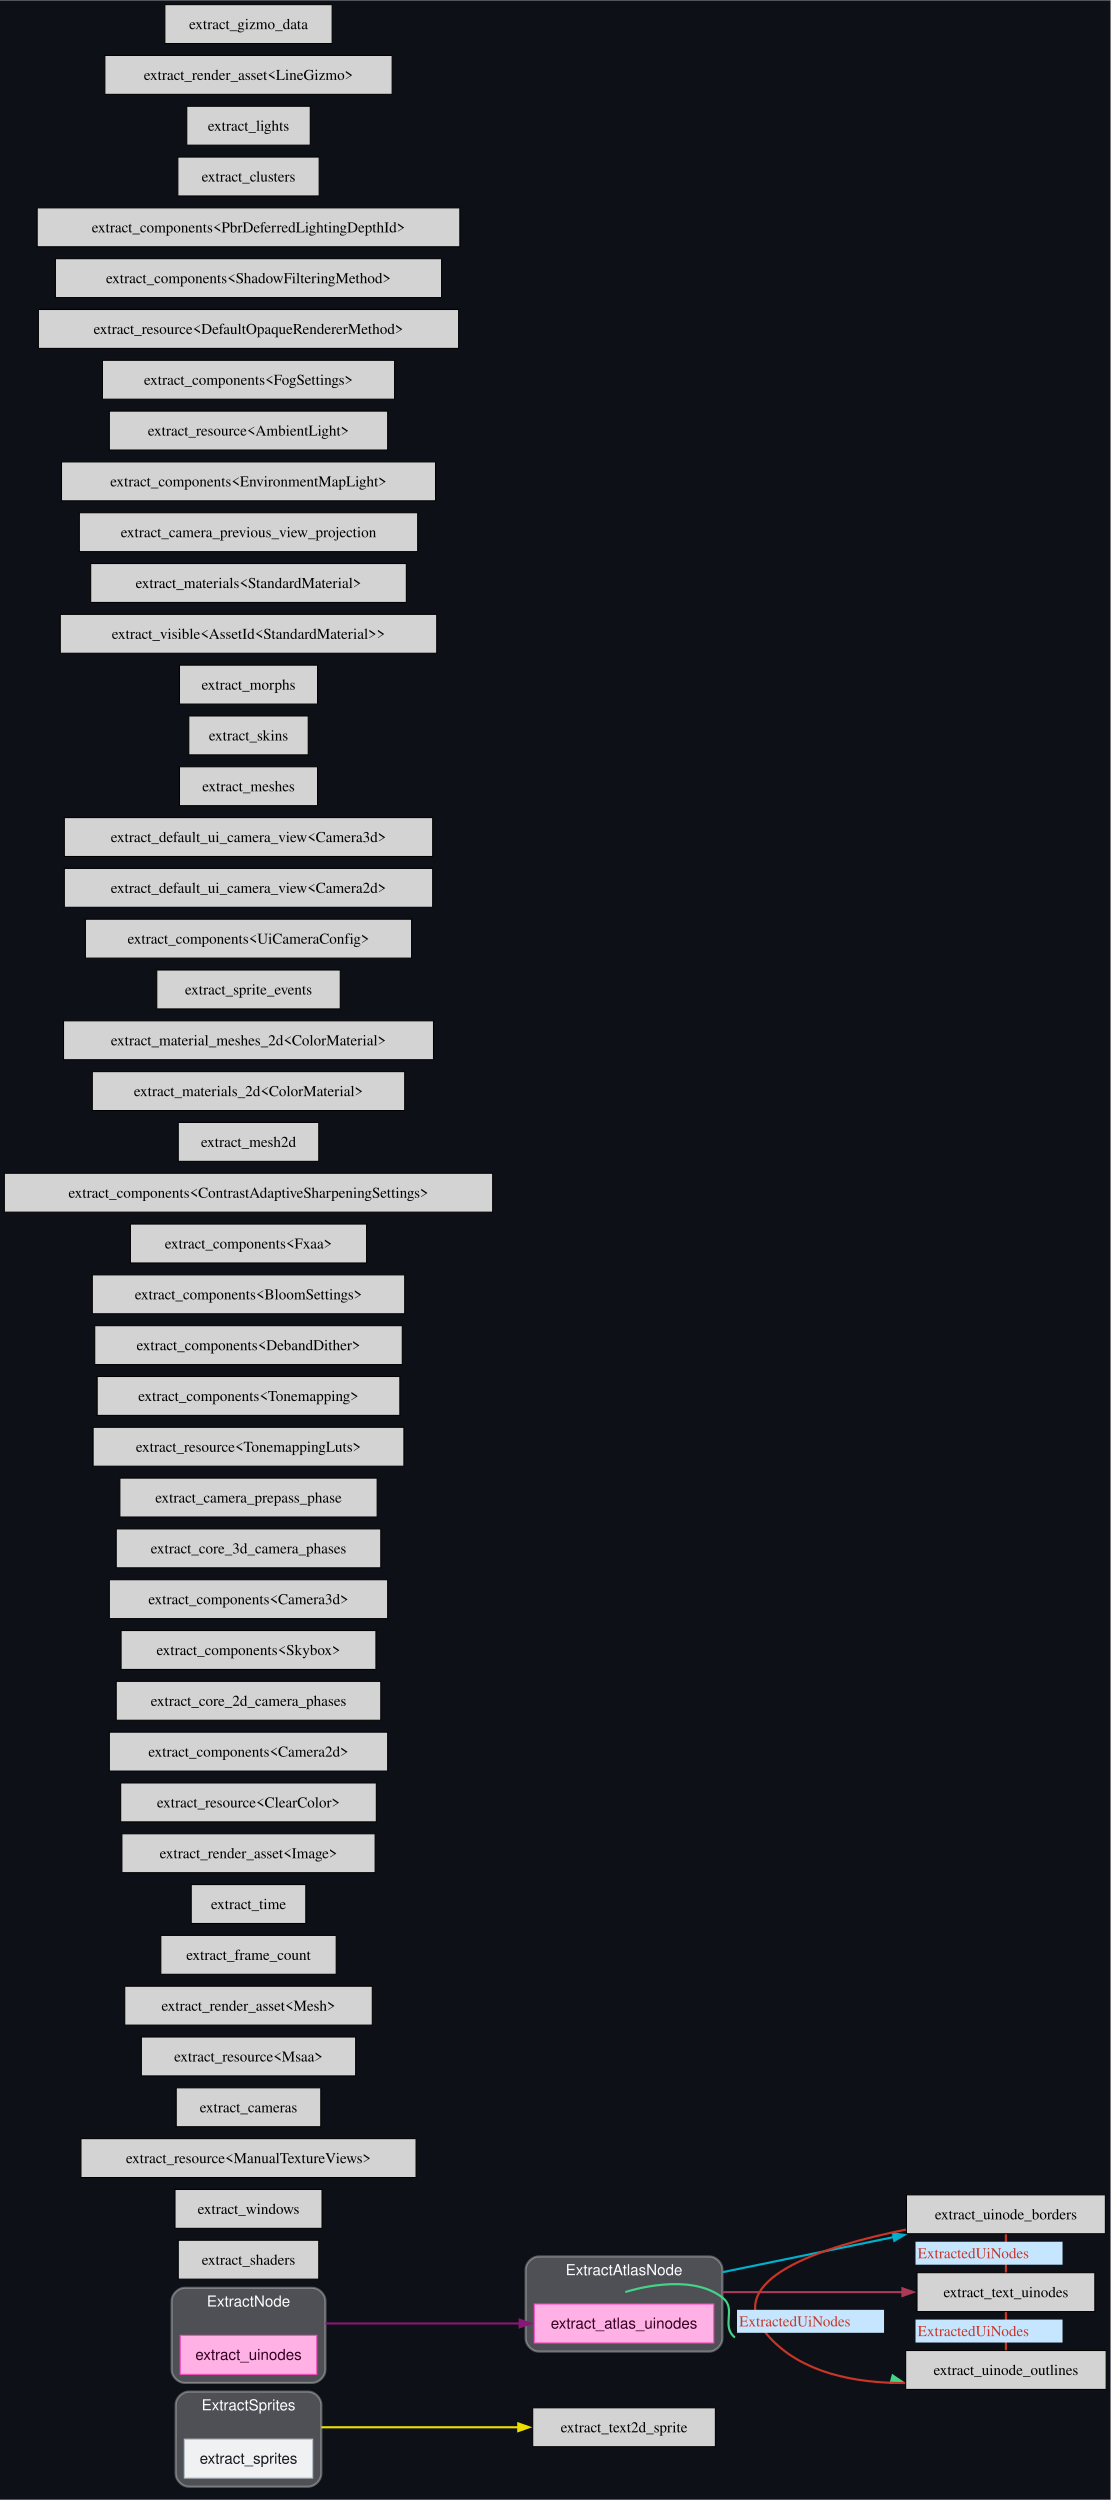
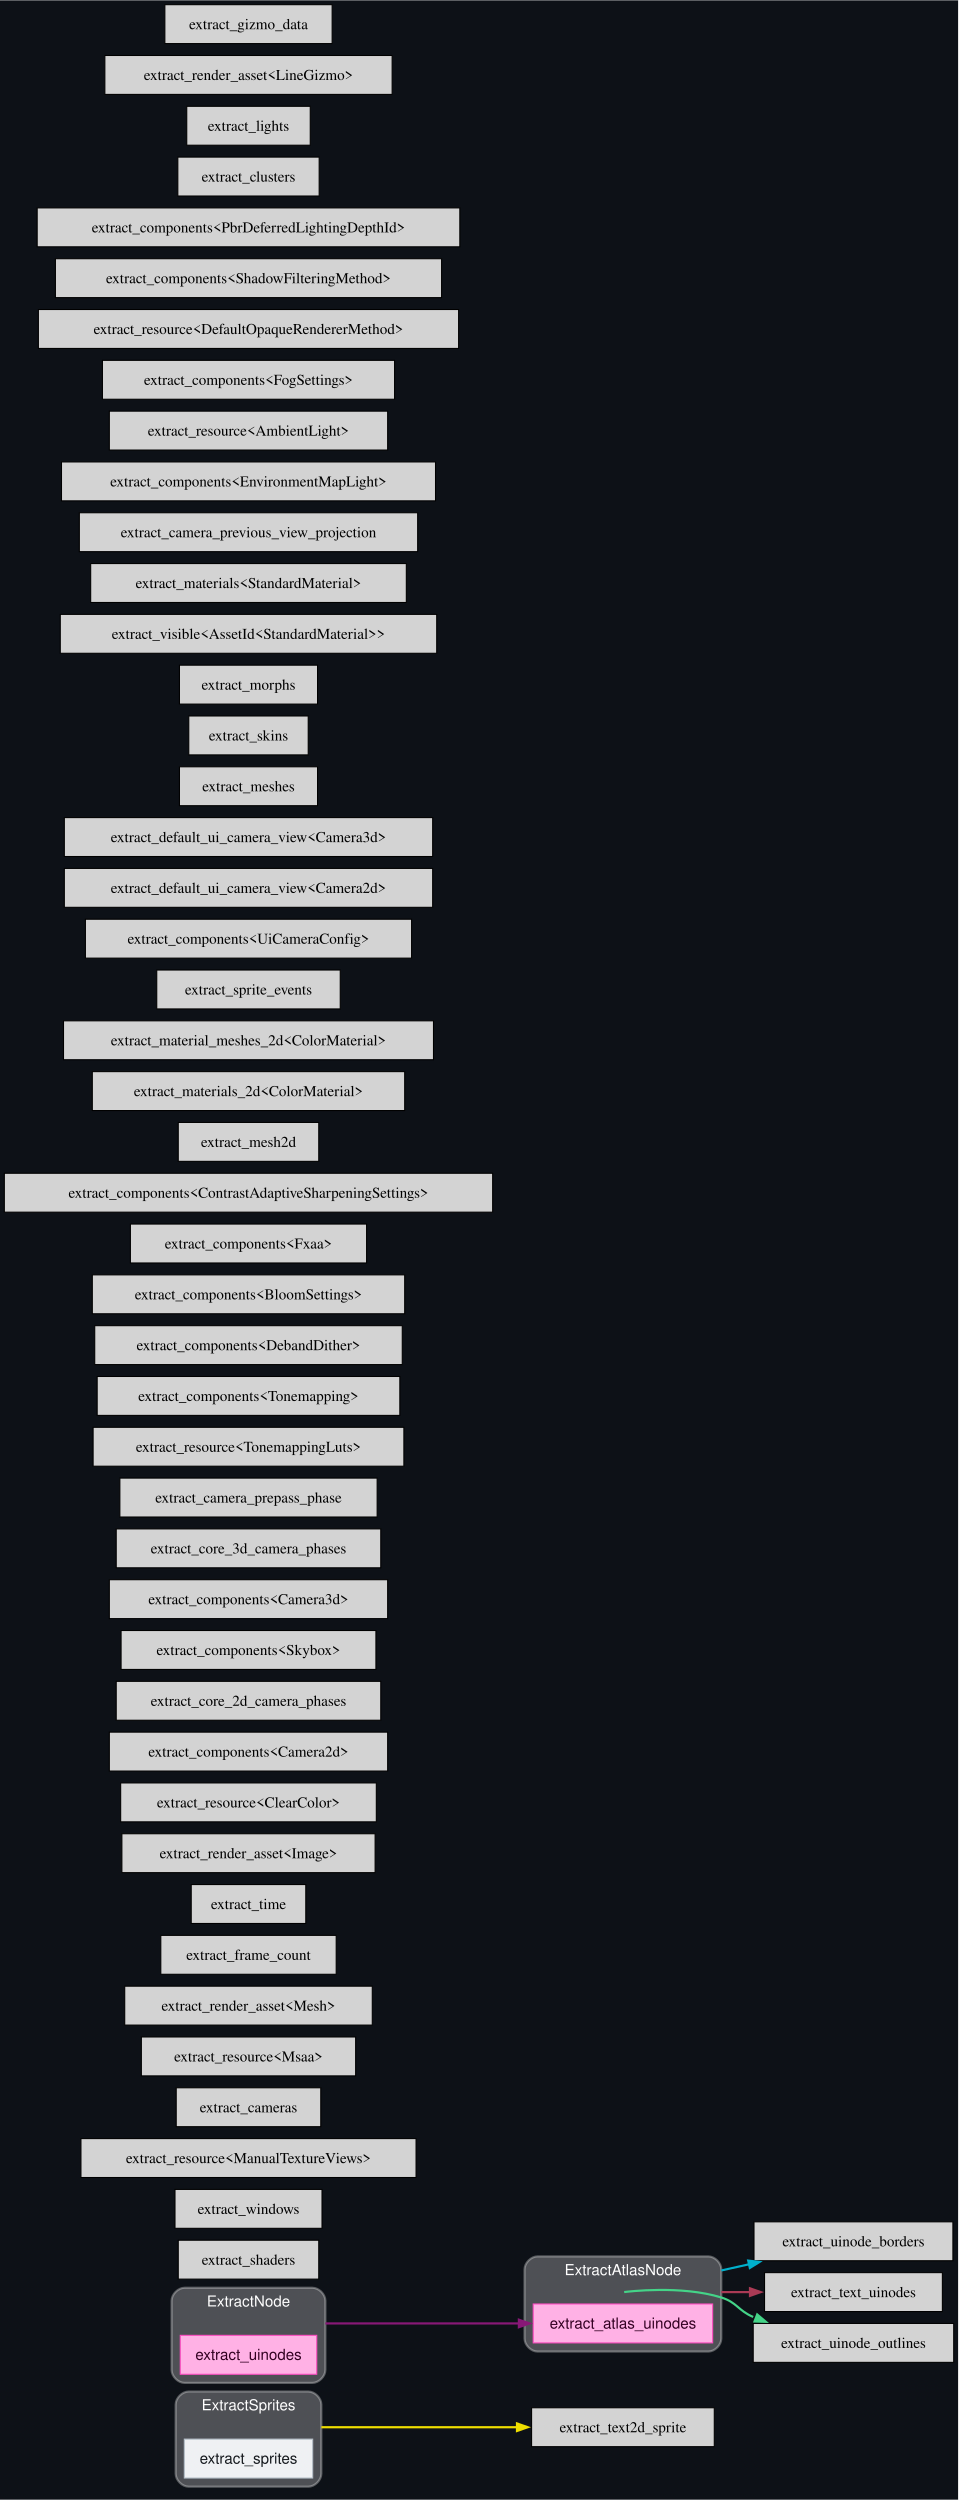
- <svg xmlns="http://www.w3.org/2000/svg" xmlns:xlink="http://www.w3.org/1999/xlink" width="1027pt" height="2312pt" viewBox="0.00 0.00 1027.25 2312.00">
+ <svg xmlns="http://www.w3.org/2000/svg" xmlns:xlink="http://www.w3.org/1999/xlink" width="886pt" height="2312pt" viewBox="0.00 0.00 886.25 2312.00">
  <g id="graph0" class="graph" transform="scale(1 1) rotate(0) translate(4 2308)">
-     <polygon fill="#0d1117" stroke="none" points="-4,4 -4,-2308 1023.25,-2308 1023.25,4 -4,4" />
+     <polygon fill="#0d1117" stroke="none" points="-4,4 -4,-2308 882.25,-2308 882.25,4 -4,4" />
    <g id="clust1" class="cluster">
      <g id="a_clust1">
        <a xlink:title="ExtractSprites">
          <path fill="#ffffff" fill-opacity="0.267" stroke="#ffffff" stroke-width="2" stroke-opacity="0.314" d="M170.5,-8C170.5,-8 281.25,-8 281.25,-8 287.25,-8 293.25,-14 293.25,-20 293.25,-20 293.25,-84 293.25,-84 293.25,-90 287.25,-96 281.25,-96 281.25,-96 170.5,-96 170.5,-96 164.5,-96 158.5,-90 158.5,-84 158.5,-84 158.5,-20 158.5,-20 158.5,-14 164.5,-8 170.5,-8" />
          <text text-anchor="middle" x="225.88" y="-78.7" font-family="Helvetica,sans-Serif" font-size="14.00" fill="#ffffff">ExtractSprites</text>
        </a>
      </g>
    </g>
    <g id="clust2" class="cluster">
      <g id="a_clust2">
        <a xlink:title="ExtractNode">
          <path fill="#ffffff" fill-opacity="0.267" stroke="#ffffff" stroke-width="2" stroke-opacity="0.314" d="M166.75,-104C166.75,-104 285,-104 285,-104 291,-104 297,-110 297,-116 297,-116 297,-180 297,-180 297,-186 291,-192 285,-192 285,-192 166.75,-192 166.75,-192 160.75,-192 154.75,-186 154.75,-180 154.75,-180 154.75,-116 154.75,-116 154.75,-110 160.75,-104 166.75,-104" />
          <text text-anchor="middle" x="225.88" y="-174.7" font-family="Helvetica,sans-Serif" font-size="14.00" fill="#ffffff">ExtractNode</text>
        </a>
      </g>
    </g>
    <g id="clust3" class="cluster">
      <g id="a_clust3">
        <a xlink:title="ExtractAtlasNode">
-           <path fill="#ffffff" fill-opacity="0.267" stroke="#ffffff" stroke-width="2" stroke-opacity="0.314" d="M494.25,-133C494.25,-133 652.25,-133 652.25,-133 658.25,-133 664.25,-139 664.25,-145 664.25,-145 664.25,-209 664.25,-209 664.25,-215 658.25,-221 652.25,-221 652.25,-221 494.25,-221 494.25,-221 488.25,-221 482.25,-215 482.25,-209 482.25,-209 482.25,-145 482.25,-145 482.25,-139 488.25,-133 494.25,-133" />
-           <text text-anchor="middle" x="573.25" y="-203.7" font-family="Helvetica,sans-Serif" font-size="14.00" fill="#ffffff">ExtractAtlasNode</text>
+           <path fill="#ffffff" fill-opacity="0.267" stroke="#ffffff" stroke-width="2" stroke-opacity="0.314" d="M493.25,-133C493.25,-133 651.25,-133 651.25,-133 657.25,-133 663.25,-139 663.25,-145 663.25,-145 663.25,-209 663.25,-209 663.25,-215 657.25,-221 651.25,-221 651.25,-221 493.25,-221 493.25,-221 487.25,-221 481.25,-215 481.25,-209 481.25,-209 481.25,-145 481.25,-145 481.25,-139 487.25,-133 493.25,-133" />
+           <text text-anchor="middle" x="572.25" y="-203.7" font-family="Helvetica,sans-Serif" font-size="14.00" fill="#ffffff">ExtractAtlasNode</text>
        </a>
      </g>
    </g>
    <g id="node33" class="node">
      <g id="a_node33">
        <a xlink:title="bevy_text::text2d::extract_text2d_sprite">
-           <polygon fill="lightgrey" stroke="black" points="657.75,-81 488.75,-81 488.75,-45 657.75,-45 657.75,-81" />
-           <text text-anchor="middle" x="573.25" y="-58.33" font-family="Times,serif" font-size="14.00">extract_text2d_sprite</text>
+           <polygon fill="lightgrey" stroke="black" points="656.75,-81 487.75,-81 487.75,-45 656.75,-45 656.75,-81" />
+           <text text-anchor="middle" x="572.25" y="-58.33" font-family="Times,serif" font-size="14.00">extract_text2d_sprite</text>
        </a>
      </g>
    </g>
    <g id="edge1" class="edge">
      <g id="a_edge1">
        <a xlink:title="ExtractSprites → extract_text2d_sprite">
-           <path fill="none" stroke="#eede00" stroke-width="2" d="M293.25,-63C344.9,-63 417.34,-63 475.45,-63" />
-           <polygon fill="#eede00" stroke="#eede00" stroke-width="2" points="475.43,-66.5 485.43,-63 475.43,-59.5 475.43,-66.5" />
+           <path fill="none" stroke="#eede00" stroke-width="2" d="M293.25,-63C344.61,-63 416.49,-63 474.3,-63" />
+           <polygon fill="#eede00" stroke="#eede00" stroke-width="2" points="474.24,-66.5 484.24,-63 474.24,-59.5 474.24,-66.5" />
        </a>
      </g>
    </g>
    <g id="node2" class="node">
      <g id="a_node2">
        <a xlink:title="bevy_sprite::render::extract_sprites">
          <polygon fill="#eff1f3" stroke="#b4bec7" points="285.25,-52 166.5,-52 166.5,-16 285.25,-16 285.25,-52" />
          <text text-anchor="middle" x="225.88" y="-29.32" font-family="Helvetica,sans-Serif" font-size="14.00" fill="#15191d">extract_sprites</text>
        </a>
      </g>
    </g>
    <g id="node6" class="node">
      <g id="a_node6">
        <a xlink:title="bevy_ui::render::extract_atlas_uinodes">
-           <polygon fill="#ffb1e5" stroke="#ff4bc2" points="656.25,-177 490.25,-177 490.25,-141 656.25,-141 656.25,-177" />
-           <text text-anchor="middle" x="573.25" y="-154.32" font-family="Helvetica,sans-Serif" font-size="14.00" fill="#320021">extract_atlas_uinodes</text>
+           <polygon fill="#ffb1e5" stroke="#ff4bc2" points="655.25,-177 489.25,-177 489.25,-141 655.25,-141 655.25,-177" />
+           <text text-anchor="middle" x="572.25" y="-154.32" font-family="Helvetica,sans-Serif" font-size="14.00" fill="#320021">extract_atlas_uinodes</text>
        </a>
      </g>
    </g>
    <g id="edge2" class="edge">
      <g id="a_edge2">
        <a xlink:title="ExtractNode → extract_atlas_uinodes">
-           <path fill="none" stroke="#881877" stroke-width="2" d="M297,-159C348.76,-159 419.81,-159 476.76,-159" />
-           <polygon fill="#881877" stroke="#881877" stroke-width="2" points="476.74,-162.5 486.74,-159 476.74,-155.5 476.74,-162.5" />
+           <path fill="none" stroke="#881877" stroke-width="2" d="M297,-159C348.6,-159 419.33,-159 476.04,-159" />
+           <polygon fill="#881877" stroke="#881877" stroke-width="2" points="475.98,-162.5 485.98,-159 475.98,-155.5 475.98,-162.5" />
        </a>
      </g>
    </g>
    <g id="node4" class="node">
      <g id="a_node4">
        <a xlink:title="bevy_ui::render::extract_uinodes">
          <polygon fill="#ffb1e5" stroke="#ff4bc2" points="289,-148 162.75,-148 162.75,-112 289,-112 289,-148" />
          <text text-anchor="middle" x="225.88" y="-125.33" font-family="Helvetica,sans-Serif" font-size="14.00" fill="#320021">extract_uinodes</text>
        </a>
      </g>
    </g>
    <g id="node37" class="node">
      <g id="a_node37">
        <a xlink:title="bevy_ui::render::extract_uinode_borders">
-           <polygon fill="lightgrey" stroke="black" points="1018.5,-278 834.5,-278 834.5,-242 1018.5,-242 1018.5,-278" />
-           <text text-anchor="middle" x="926.5" y="-255.32" font-family="Times,serif" font-size="14.00">extract_uinode_borders</text>
+           <polygon fill="lightgrey" stroke="black" points="877.5,-253 693.5,-253 693.5,-217 877.5,-217 877.5,-253" />
+           <text text-anchor="middle" x="785.5" y="-230.32" font-family="Times,serif" font-size="14.00">extract_uinode_borders</text>
        </a>
      </g>
    </g>
    <g id="edge3" class="edge">
      <g id="a_edge3">
        <a xlink:title="ExtractAtlasNode → extract_uinode_borders">
-           <path fill="none" stroke="#00b0cc" stroke-width="2" d="M664.25,-206.45C712.65,-216.37 772.54,-228.65 822.76,-238.94" />
-           <polygon fill="#00b0cc" stroke="#00b0cc" stroke-width="2" points="821.89,-242.33 832.39,-240.91 823.29,-235.48 821.89,-242.33" />
+           <path fill="none" stroke="#00b0cc" stroke-width="2" d="M663.25,-208.02C671.77,-209.92 680.43,-211.85 689,-213.75" />
+           <polygon fill="#00b0cc" stroke="#00b0cc" stroke-width="2" points="688.12,-217.14 698.65,-215.9 689.64,-210.31 688.12,-217.14" />
        </a>
      </g>
    </g>
    <g id="node38" class="node">
      <g id="a_node38">
        <a xlink:title="bevy_ui::render::extract_text_uinodes">
-           <polygon fill="lightgrey" stroke="black" points="1008.75,-206 844.25,-206 844.25,-170 1008.75,-170 1008.75,-206" />
-           <text text-anchor="middle" x="926.5" y="-183.32" font-family="Times,serif" font-size="14.00">extract_text_uinodes</text>
+           <polygon fill="lightgrey" stroke="black" points="867.75,-206 703.25,-206 703.25,-170 867.75,-170 867.75,-206" />
+           <text text-anchor="middle" x="785.5" y="-183.32" font-family="Times,serif" font-size="14.00">extract_text_uinodes</text>
        </a>
      </g>
    </g>
    <g id="edge4" class="edge">
      <g id="a_edge4">
        <a xlink:title="ExtractAtlasNode → extract_text_uinodes">
-           <path fill="none" stroke="#aa3a55" stroke-width="2" d="M664.25,-188C715.29,-188 779.12,-188 830.91,-188" />
-           <polygon fill="#aa3a55" stroke="#aa3a55" stroke-width="2" points="830.8,-191.5 840.8,-188 830.8,-184.5 830.8,-191.5" />
+           <path fill="none" stroke="#aa3a55" stroke-width="2" d="M663.25,-188C672.03,-188 680.96,-188 689.78,-188" />
+           <polygon fill="#aa3a55" stroke="#aa3a55" stroke-width="2" points="689.77,-191.5 699.77,-188 689.77,-184.5 689.77,-191.5" />
        </a>
      </g>
    </g>
    <g id="node39" class="node">
      <g id="a_node39">
        <a xlink:title="bevy_ui::render::extract_uinode_outlines">
-           <polygon fill="lightgrey" stroke="black" points="1019.25,-134 833.75,-134 833.75,-98 1019.25,-98 1019.25,-134" />
-           <text text-anchor="middle" x="926.5" y="-111.33" font-family="Times,serif" font-size="14.00">extract_uinode_outlines</text>
+           <polygon fill="lightgrey" stroke="black" points="878.25,-159 692.75,-159 692.75,-123 878.25,-123 878.25,-159" />
+           <text text-anchor="middle" x="785.5" y="-136.32" font-family="Times,serif" font-size="14.00">extract_uinode_outlines</text>
        </a>
      </g>
    </g>
    <g id="edge5" class="edge">
      <g id="a_edge5">
        <a xlink:title="ExtractAtlasNode → extract_uinode_outlines">
-           <path fill="none" stroke="#44d488" stroke-width="2" d="M574.42,-188.06C577.87,-189.18 633.65,-206.87 664.25,-183 677.83,-172.41 662.52,-157.02 675.75,-146" />
-           <polygon fill="#44d488" stroke="#44d488" stroke-width="2" points="821.75,-110.91 830.52,-104.96 819.95,-104.14 821.75,-110.91" />
+           <path fill="none" stroke="#44d488" stroke-width="2" d="M573.4,-188.02C576.47,-188.41 626.19,-194.53 663.25,-183 677.92,-178.44 678.61,-171.01 692.75,-165" />
+           <polygon fill="#44d488" stroke="#44d488" stroke-width="2" points="696.44,-167.34 704.52,-160.49 693.93,-160.8 696.44,-167.34" />
        </a>
      </g>
    </g>
    <g id="node7" class="node">
      <g id="a_node7">
        <a xlink:title="bevy_render::render_resource::pipeline_cache::PipelineCache::extract_shaders">
          <polygon fill="lightgrey" stroke="black" points="290.88,-236 160.88,-236 160.88,-200 290.88,-200 290.88,-236" />
          <text text-anchor="middle" x="225.88" y="-213.32" font-family="Times,serif" font-size="14.00">extract_shaders</text>
        </a>
      </g>
    </g>
    <g id="node8" class="node">
      <g id="a_node8">
        <a xlink:title="bevy_render::view::window::extract_windows">
          <polygon fill="lightgrey" stroke="black" points="293.88,-283 157.88,-283 157.88,-247 293.88,-247 293.88,-283" />
          <text text-anchor="middle" x="225.88" y="-260.32" font-family="Times,serif" font-size="14.00">extract_windows</text>
        </a>
      </g>
    </g>
    <g id="node9" class="node">
      <g id="a_node9">
        <a xlink:title="bevy_render::extract_resource::extract_resource&lt;bevy_render::camera::manual_texture_view::ManualTextureViews&gt;">
          <polygon fill="lightgrey" stroke="black" points="380.88,-330 70.88,-330 70.88,-294 380.88,-294 380.88,-330" />
          <text text-anchor="middle" x="225.88" y="-307.32" font-family="Times,serif" font-size="14.00">extract_resource&lt;ManualTextureViews&gt;</text>
        </a>
      </g>
    </g>
    <g id="node10" class="node">
      <g id="a_node10">
        <a xlink:title="bevy_render::camera::camera::extract_cameras">
          <polygon fill="lightgrey" stroke="black" points="292.75,-377 159,-377 159,-341 292.75,-341 292.75,-377" />
          <text text-anchor="middle" x="225.88" y="-354.32" font-family="Times,serif" font-size="14.00">extract_cameras</text>
        </a>
      </g>
    </g>
    <g id="node11" class="node">
      <g id="a_node11">
        <a xlink:title="bevy_render::extract_resource::extract_resource&lt;bevy_render::view::Msaa&gt;">
          <polygon fill="lightgrey" stroke="black" points="325,-424 126.75,-424 126.75,-388 325,-388 325,-424" />
          <text text-anchor="middle" x="225.88" y="-401.32" font-family="Times,serif" font-size="14.00">extract_resource&lt;Msaa&gt;</text>
        </a>
      </g>
    </g>
    <g id="node12" class="node">
      <g id="a_node12">
        <a xlink:title="bevy_render::render_asset::extract_render_asset&lt;bevy_render::mesh::mesh::Mesh&gt;">
          <polygon fill="lightgrey" stroke="black" points="340.38,-471 111.37,-471 111.37,-435 340.38,-435 340.38,-471" />
          <text text-anchor="middle" x="225.88" y="-448.32" font-family="Times,serif" font-size="14.00">extract_render_asset&lt;Mesh&gt;</text>
        </a>
      </g>
    </g>
    <g id="node13" class="node">
      <g id="a_node13">
        <a xlink:title="bevy_render::globals::extract_frame_count">
          <polygon fill="lightgrey" stroke="black" points="307,-518 144.75,-518 144.75,-482 307,-482 307,-518" />
          <text text-anchor="middle" x="225.88" y="-495.32" font-family="Times,serif" font-size="14.00">extract_frame_count</text>
        </a>
      </g>
    </g>
    <g id="node14" class="node">
      <g id="a_node14">
        <a xlink:title="bevy_render::globals::extract_time">
          <polygon fill="lightgrey" stroke="black" points="278.88,-565 172.88,-565 172.88,-529 278.88,-529 278.88,-565" />
          <text text-anchor="middle" x="225.88" y="-542.33" font-family="Times,serif" font-size="14.00">extract_time</text>
        </a>
      </g>
    </g>
    <g id="node15" class="node">
      <g id="a_node15">
        <a xlink:title="bevy_render::render_asset::extract_render_asset&lt;bevy_render::texture::image::Image&gt;">
          <polygon fill="lightgrey" stroke="black" points="343,-612 108.75,-612 108.75,-576 343,-576 343,-612" />
          <text text-anchor="middle" x="225.88" y="-589.33" font-family="Times,serif" font-size="14.00">extract_render_asset&lt;Image&gt;</text>
        </a>
      </g>
    </g>
    <g id="node16" class="node">
      <g id="a_node16">
        <a xlink:title="bevy_render::extract_resource::extract_resource&lt;bevy_core_pipeline::clear_color::ClearColor&gt;">
          <polygon fill="lightgrey" stroke="black" points="344.12,-659 107.62,-659 107.62,-623 344.12,-623 344.12,-659" />
          <text text-anchor="middle" x="225.88" y="-636.33" font-family="Times,serif" font-size="14.00">extract_resource&lt;ClearColor&gt;</text>
        </a>
      </g>
    </g>
    <g id="node17" class="node">
      <g id="a_node17">
        <a xlink:title="bevy_render::extract_component::extract_components&lt;bevy_core_pipeline::core_2d::camera_2d::Camera2d&gt;">
          <polygon fill="lightgrey" stroke="black" points="354.62,-706 97.12,-706 97.12,-670 354.62,-670 354.62,-706" />
          <text text-anchor="middle" x="225.88" y="-683.33" font-family="Times,serif" font-size="14.00">extract_components&lt;Camera2d&gt;</text>
        </a>
      </g>
    </g>
    <g id="node18" class="node">
      <g id="a_node18">
        <a xlink:title="bevy_core_pipeline::core_2d::extract_core_2d_camera_phases">
          <polygon fill="lightgrey" stroke="black" points="348.25,-753 103.5,-753 103.5,-717 348.25,-717 348.25,-753" />
          <text text-anchor="middle" x="225.88" y="-730.33" font-family="Times,serif" font-size="14.00">extract_core_2d_camera_phases</text>
        </a>
      </g>
    </g>
    <g id="node19" class="node">
      <g id="a_node19">
        <a xlink:title="bevy_render::extract_component::extract_components&lt;bevy_core_pipeline::skybox::Skybox&gt;">
          <polygon fill="lightgrey" stroke="black" points="343.75,-800 108,-800 108,-764 343.75,-764 343.75,-800" />
          <text text-anchor="middle" x="225.88" y="-777.33" font-family="Times,serif" font-size="14.00">extract_components&lt;Skybox&gt;</text>
        </a>
      </g>
    </g>
    <g id="node20" class="node">
      <g id="a_node20">
        <a xlink:title="bevy_render::extract_component::extract_components&lt;bevy_core_pipeline::core_3d::camera_3d::Camera3d&gt;">
          <polygon fill="lightgrey" stroke="black" points="354.62,-847 97.12,-847 97.12,-811 354.62,-811 354.62,-847" />
          <text text-anchor="middle" x="225.88" y="-824.33" font-family="Times,serif" font-size="14.00">extract_components&lt;Camera3d&gt;</text>
        </a>
      </g>
    </g>
    <g id="node21" class="node">
      <g id="a_node21">
        <a xlink:title="bevy_core_pipeline::core_3d::extract_core_3d_camera_phases">
          <polygon fill="lightgrey" stroke="black" points="348.25,-894 103.5,-894 103.5,-858 348.25,-858 348.25,-894" />
          <text text-anchor="middle" x="225.88" y="-871.33" font-family="Times,serif" font-size="14.00">extract_core_3d_camera_phases</text>
        </a>
      </g>
    </g>
    <g id="node22" class="node">
      <g id="a_node22">
        <a xlink:title="bevy_core_pipeline::core_3d::extract_camera_prepass_phase">
          <polygon fill="lightgrey" stroke="black" points="344.88,-941 106.88,-941 106.88,-905 344.88,-905 344.88,-941" />
          <text text-anchor="middle" x="225.88" y="-918.33" font-family="Times,serif" font-size="14.00">extract_camera_prepass_phase</text>
        </a>
      </g>
    </g>
    <g id="node23" class="node">
      <g id="a_node23">
        <a xlink:title="bevy_render::extract_resource::extract_resource&lt;bevy_core_pipeline::tonemapping::TonemappingLuts&gt;">
          <polygon fill="lightgrey" stroke="black" points="369.62,-988 82.12,-988 82.12,-952 369.62,-952 369.62,-988" />
          <text text-anchor="middle" x="225.88" y="-965.33" font-family="Times,serif" font-size="14.00">extract_resource&lt;TonemappingLuts&gt;</text>
        </a>
      </g>
    </g>
    <g id="node24" class="node">
      <g id="a_node24">
        <a xlink:title="bevy_render::extract_component::extract_components&lt;bevy_core_pipeline::tonemapping::Tonemapping&gt;">
          <polygon fill="lightgrey" stroke="black" points="365.88,-1035 85.88,-1035 85.88,-999 365.88,-999 365.88,-1035" />
          <text text-anchor="middle" x="225.88" y="-1012.33" font-family="Times,serif" font-size="14.00">extract_components&lt;Tonemapping&gt;</text>
        </a>
      </g>
    </g>
    <g id="node25" class="node">
      <g id="a_node25">
        <a xlink:title="bevy_render::extract_component::extract_components&lt;bevy_core_pipeline::tonemapping::DebandDither&gt;">
          <polygon fill="lightgrey" stroke="black" points="368.12,-1082 83.62,-1082 83.62,-1046 368.12,-1046 368.12,-1082" />
          <text text-anchor="middle" x="225.88" y="-1059.33" font-family="Times,serif" font-size="14.00">extract_components&lt;DebandDither&gt;</text>
        </a>
      </g>
    </g>
    <g id="node26" class="node">
      <g id="a_node26">
        <a xlink:title="bevy_render::extract_component::extract_components&lt;bevy_core_pipeline::bloom::settings::BloomSettings&gt;">
          <polygon fill="lightgrey" stroke="black" points="370.38,-1129 81.38,-1129 81.38,-1093 370.38,-1093 370.38,-1129" />
          <text text-anchor="middle" x="225.88" y="-1106.33" font-family="Times,serif" font-size="14.00">extract_components&lt;BloomSettings&gt;</text>
        </a>
      </g>
    </g>
    <g id="node27" class="node">
      <g id="a_node27">
        <a xlink:title="bevy_render::extract_component::extract_components&lt;bevy_core_pipeline::fxaa::Fxaa&gt;">
          <polygon fill="lightgrey" stroke="black" points="335.12,-1176 116.62,-1176 116.62,-1140 335.12,-1140 335.12,-1176" />
          <text text-anchor="middle" x="225.88" y="-1153.33" font-family="Times,serif" font-size="14.00">extract_components&lt;Fxaa&gt;</text>
        </a>
      </g>
    </g>
    <g id="node28" class="node">
      <g id="a_node28">
        <a xlink:title="bevy_render::extract_component::extract_components&lt;bevy_core_pipeline::contrast_adaptive_sharpening::ContrastAdaptiveSharpeningSettings&gt;">
          <polygon fill="lightgrey" stroke="black" points="451.75,-1223 0,-1223 0,-1187 451.75,-1187 451.75,-1223" />
          <text text-anchor="middle" x="225.88" y="-1200.33" font-family="Times,serif" font-size="14.00">extract_components&lt;ContrastAdaptiveSharpeningSettings&gt;</text>
        </a>
      </g>
    </g>
    <g id="node29" class="node">
      <g id="a_node29">
        <a xlink:title="bevy_sprite::mesh2d::mesh::extract_mesh2d">
          <polygon fill="lightgrey" stroke="black" points="290.88,-1270 160.88,-1270 160.88,-1234 290.88,-1234 290.88,-1270" />
          <text text-anchor="middle" x="225.88" y="-1247.33" font-family="Times,serif" font-size="14.00">extract_mesh2d</text>
        </a>
      </g>
    </g>
    <g id="node30" class="node">
      <g id="a_node30">
        <a xlink:title="bevy_sprite::mesh2d::material::extract_materials_2d&lt;bevy_sprite::mesh2d::color_material::ColorMaterial&gt;">
          <polygon fill="lightgrey" stroke="black" points="370.38,-1317 81.38,-1317 81.38,-1281 370.38,-1281 370.38,-1317" />
          <text text-anchor="middle" x="225.88" y="-1294.33" font-family="Times,serif" font-size="14.00">extract_materials_2d&lt;ColorMaterial&gt;</text>
        </a>
      </g>
    </g>
    <g id="node31" class="node">
      <g id="a_node31">
        <a xlink:title="bevy_sprite::mesh2d::material::extract_material_meshes_2d&lt;bevy_sprite::mesh2d::color_material::ColorMaterial&gt;">
          <polygon fill="lightgrey" stroke="black" points="397,-1364 54.75,-1364 54.75,-1328 397,-1328 397,-1364" />
          <text text-anchor="middle" x="225.88" y="-1341.33" font-family="Times,serif" font-size="14.00">extract_material_meshes_2d&lt;ColorMaterial&gt;</text>
        </a>
      </g>
    </g>
    <g id="node32" class="node">
      <g id="a_node32">
        <a xlink:title="bevy_sprite::render::extract_sprite_events">
          <polygon fill="lightgrey" stroke="black" points="310.75,-1411 141,-1411 141,-1375 310.75,-1375 310.75,-1411" />
          <text text-anchor="middle" x="225.88" y="-1388.33" font-family="Times,serif" font-size="14.00">extract_sprite_events</text>
        </a>
      </g>
    </g>
    <g id="node34" class="node">
      <g id="a_node34">
        <a xlink:title="bevy_render::extract_component::extract_components&lt;bevy_ui::camera_config::UiCameraConfig&gt;">
          <polygon fill="lightgrey" stroke="black" points="376.75,-1458 75,-1458 75,-1422 376.75,-1422 376.75,-1458" />
          <text text-anchor="middle" x="225.88" y="-1435.33" font-family="Times,serif" font-size="14.00">extract_components&lt;UiCameraConfig&gt;</text>
        </a>
      </g>
    </g>
    <g id="node35" class="node">
      <g id="a_node35">
        <a xlink:title="bevy_ui::render::extract_default_ui_camera_view&lt;bevy_core_pipeline::core_2d::camera_2d::Camera2d&gt;">
          <polygon fill="lightgrey" stroke="black" points="396.25,-1505 55.5,-1505 55.5,-1469 396.25,-1469 396.25,-1505" />
          <text text-anchor="middle" x="225.88" y="-1482.33" font-family="Times,serif" font-size="14.00">extract_default_ui_camera_view&lt;Camera2d&gt;</text>
        </a>
      </g>
    </g>
    <g id="node36" class="node">
      <g id="a_node36">
        <a xlink:title="bevy_ui::render::extract_default_ui_camera_view&lt;bevy_core_pipeline::core_3d::camera_3d::Camera3d&gt;">
          <polygon fill="lightgrey" stroke="black" points="396.25,-1552 55.5,-1552 55.5,-1516 396.25,-1516 396.25,-1552" />
          <text text-anchor="middle" x="225.88" y="-1529.33" font-family="Times,serif" font-size="14.00">extract_default_ui_camera_view&lt;Camera3d&gt;</text>
        </a>
      </g>
    </g>
-     <g id="edge6" class="edge">
-       <path fill="none" stroke="#c93526" stroke-width="2" d="M834.02,-245.86C755.37,-230 661.67,-199.53 705.88,-148.38 736.63,-112.78 787.88,-103.68 833.26,-103.95" />
-       <g id="a_edge6-label">
-         <a xlink:title="extract_uinode_borders — extract_uinode_outlines">
-           <polygon fill="#c6e6ff" stroke="none" points="677.75,-150.38 677.75,-171.62 813.75,-171.62 813.75,-150.38 677.75,-150.38" />
-           <text text-anchor="start" x="679.75" y="-156.32" font-family="Times,serif" font-size="14.00" fill="#c93526">ExtractedUiNodes</text>
-         </a>
-       </g>
-     </g>
-     <g id="edge7" class="edge">
-       <path fill="none" stroke="#c93526" stroke-width="2" d="M926.5,-206.17C926.5,-217 926.5,-230.71 926.5,-241.59" />
-       <g id="a_edge7-label">
-         <a xlink:title="extract_text_uinodes — extract_uinode_borders">
-           <polygon fill="#c6e6ff" stroke="none" points="842.88,-213.38 842.88,-234.62 978.88,-234.62 978.88,-213.38 842.88,-213.38" />
-           <text text-anchor="start" x="844.88" y="-219.32" font-family="Times,serif" font-size="14.00" fill="#c93526">ExtractedUiNodes</text>
-         </a>
-       </g>
-     </g>
-     <g id="edge8" class="edge">
-       <path fill="none" stroke="#c93526" stroke-width="2" d="M926.5,-169.59C926.5,-158.71 926.5,-145 926.5,-134.17" />
-       <g id="a_edge8-label">
-         <a xlink:title="extract_text_uinodes — extract_uinode_outlines">
-           <polygon fill="#c6e6ff" stroke="none" points="842.88,-141.38 842.88,-162.62 978.88,-162.62 978.88,-141.38 842.88,-141.38" />
-           <text text-anchor="start" x="844.88" y="-147.32" font-family="Times,serif" font-size="14.00" fill="#c93526">ExtractedUiNodes</text>
-         </a>
-       </g>
-     </g>
    <g id="node40" class="node">
      <g id="a_node40">
        <a xlink:title="bevy_pbr::render::mesh::extract_meshes">
          <polygon fill="lightgrey" stroke="black" points="289.75,-1599 162,-1599 162,-1563 289.75,-1563 289.75,-1599" />
          <text text-anchor="middle" x="225.88" y="-1576.33" font-family="Times,serif" font-size="14.00">extract_meshes</text>
        </a>
      </g>
    </g>
    <g id="node41" class="node">
      <g id="a_node41">
        <a xlink:title="bevy_pbr::render::skin::extract_skins">
          <polygon fill="lightgrey" stroke="black" points="281.12,-1646 170.62,-1646 170.62,-1610 281.12,-1610 281.12,-1646" />
          <text text-anchor="middle" x="225.88" y="-1623.33" font-family="Times,serif" font-size="14.00">extract_skins</text>
        </a>
      </g>
    </g>
    <g id="node42" class="node">
      <g id="a_node42">
        <a xlink:title="bevy_pbr::render::morph::extract_morphs">
          <polygon fill="lightgrey" stroke="black" points="289.75,-1693 162,-1693 162,-1657 289.75,-1657 289.75,-1693" />
          <text text-anchor="middle" x="225.88" y="-1670.33" font-family="Times,serif" font-size="14.00">extract_morphs</text>
        </a>
      </g>
    </g>
    <g id="node43" class="node">
      <g id="a_node43">
        <a xlink:title="bevy_render::extract_instances::extract_visible&lt;bevy_asset::id::AssetId&lt;bevy_pbr::pbr_material::StandardMaterial&gt;&gt;">
          <polygon fill="lightgrey" stroke="black" points="400,-1740 51.75,-1740 51.75,-1704 400,-1704 400,-1740" />
          <text text-anchor="middle" x="225.88" y="-1717.33" font-family="Times,serif" font-size="14.00">extract_visible&lt;AssetId&lt;StandardMaterial&gt;&gt;</text>
        </a>
      </g>
    </g>
    <g id="node44" class="node">
      <g id="a_node44">
        <a xlink:title="bevy_pbr::material::extract_materials&lt;bevy_pbr::pbr_material::StandardMaterial&gt;">
          <polygon fill="lightgrey" stroke="black" points="371.88,-1787 79.88,-1787 79.88,-1751 371.88,-1751 371.88,-1787" />
          <text text-anchor="middle" x="225.88" y="-1764.33" font-family="Times,serif" font-size="14.00">extract_materials&lt;StandardMaterial&gt;</text>
        </a>
      </g>
    </g>
    <g id="node45" class="node">
      <g id="a_node45">
        <a xlink:title="bevy_pbr::prepass::extract_camera_previous_view_projection">
          <polygon fill="lightgrey" stroke="black" points="382.38,-1834 69.38,-1834 69.38,-1798 382.38,-1798 382.38,-1834" />
          <text text-anchor="middle" x="225.88" y="-1811.33" font-family="Times,serif" font-size="14.00">extract_camera_previous_view_projection</text>
        </a>
      </g>
    </g>
    <g id="node46" class="node">
      <g id="a_node46">
        <a xlink:title="bevy_render::extract_component::extract_components&lt;bevy_pbr::environment_map::EnvironmentMapLight&gt;">
          <polygon fill="lightgrey" stroke="black" points="398.88,-1881 52.88,-1881 52.88,-1845 398.88,-1845 398.88,-1881" />
          <text text-anchor="middle" x="225.88" y="-1858.33" font-family="Times,serif" font-size="14.00">extract_components&lt;EnvironmentMapLight&gt;</text>
        </a>
      </g>
    </g>
    <g id="node47" class="node">
      <g id="a_node47">
        <a xlink:title="bevy_render::extract_resource::extract_resource&lt;bevy_pbr::light::AmbientLight&gt;">
          <polygon fill="lightgrey" stroke="black" points="354.62,-1928 97.12,-1928 97.12,-1892 354.62,-1892 354.62,-1928" />
          <text text-anchor="middle" x="225.88" y="-1905.33" font-family="Times,serif" font-size="14.00">extract_resource&lt;AmbientLight&gt;</text>
        </a>
      </g>
    </g>
    <g id="node48" class="node">
      <g id="a_node48">
        <a xlink:title="bevy_render::extract_component::extract_components&lt;bevy_pbr::fog::FogSettings&gt;">
          <polygon fill="lightgrey" stroke="black" points="361,-1975 90.75,-1975 90.75,-1939 361,-1939 361,-1975" />
          <text text-anchor="middle" x="225.88" y="-1952.33" font-family="Times,serif" font-size="14.00">extract_components&lt;FogSettings&gt;</text>
        </a>
      </g>
    </g>
    <g id="node49" class="node">
      <g id="a_node49">
        <a xlink:title="bevy_render::extract_resource::extract_resource&lt;bevy_pbr::material::DefaultOpaqueRendererMethod&gt;">
          <polygon fill="lightgrey" stroke="black" points="420.25,-2022 31.5,-2022 31.5,-1986 420.25,-1986 420.25,-2022" />
          <text text-anchor="middle" x="225.88" y="-1999.33" font-family="Times,serif" font-size="14.00">extract_resource&lt;DefaultOpaqueRendererMethod&gt;</text>
        </a>
      </g>
    </g>
    <g id="node50" class="node">
      <g id="a_node50">
        <a xlink:title="bevy_render::extract_component::extract_components&lt;bevy_pbr::light::ShadowFilteringMethod&gt;">
          <polygon fill="lightgrey" stroke="black" points="404.5,-2069 47.25,-2069 47.25,-2033 404.5,-2033 404.5,-2069" />
          <text text-anchor="middle" x="225.88" y="-2046.33" font-family="Times,serif" font-size="14.00">extract_components&lt;ShadowFilteringMethod&gt;</text>
        </a>
      </g>
    </g>
    <g id="node51" class="node">
      <g id="a_node51">
        <a xlink:title="bevy_render::extract_component::extract_components&lt;bevy_pbr::deferred::PbrDeferredLightingDepthId&gt;">
          <polygon fill="lightgrey" stroke="black" points="421.38,-2116 30.38,-2116 30.38,-2080 421.38,-2080 421.38,-2116" />
          <text text-anchor="middle" x="225.88" y="-2093.32" font-family="Times,serif" font-size="14.00">extract_components&lt;PbrDeferredLightingDepthId&gt;</text>
        </a>
      </g>
    </g>
    <g id="node52" class="node">
      <g id="a_node52">
        <a xlink:title="bevy_pbr::render::light::extract_clusters">
          <polygon fill="lightgrey" stroke="black" points="291.25,-2163 160.5,-2163 160.5,-2127 291.25,-2127 291.25,-2163" />
          <text text-anchor="middle" x="225.88" y="-2140.32" font-family="Times,serif" font-size="14.00">extract_clusters</text>
        </a>
      </g>
    </g>
    <g id="node53" class="node">
      <g id="a_node53">
        <a xlink:title="bevy_pbr::render::light::extract_lights">
          <polygon fill="lightgrey" stroke="black" points="283,-2210 168.75,-2210 168.75,-2174 283,-2174 283,-2210" />
          <text text-anchor="middle" x="225.88" y="-2187.32" font-family="Times,serif" font-size="14.00">extract_lights</text>
        </a>
      </g>
    </g>
    <g id="node54" class="node">
      <g id="a_node54">
        <a xlink:title="bevy_render::render_asset::extract_render_asset&lt;bevy_gizmos::LineGizmo&gt;">
          <polygon fill="lightgrey" stroke="black" points="358.75,-2257 93,-2257 93,-2221 358.75,-2221 358.75,-2257" />
          <text text-anchor="middle" x="225.88" y="-2234.32" font-family="Times,serif" font-size="14.00">extract_render_asset&lt;LineGizmo&gt;</text>
        </a>
      </g>
    </g>
    <g id="node55" class="node">
      <g id="a_node55">
        <a xlink:title="bevy_gizmos::extract_gizmo_data">
          <polygon fill="lightgrey" stroke="black" points="303.25,-2304 148.5,-2304 148.5,-2268 303.25,-2268 303.25,-2304" />
          <text text-anchor="middle" x="225.88" y="-2281.32" font-family="Times,serif" font-size="14.00">extract_gizmo_data</text>
        </a>
      </g>
    </g>
  </g>
</svg>
